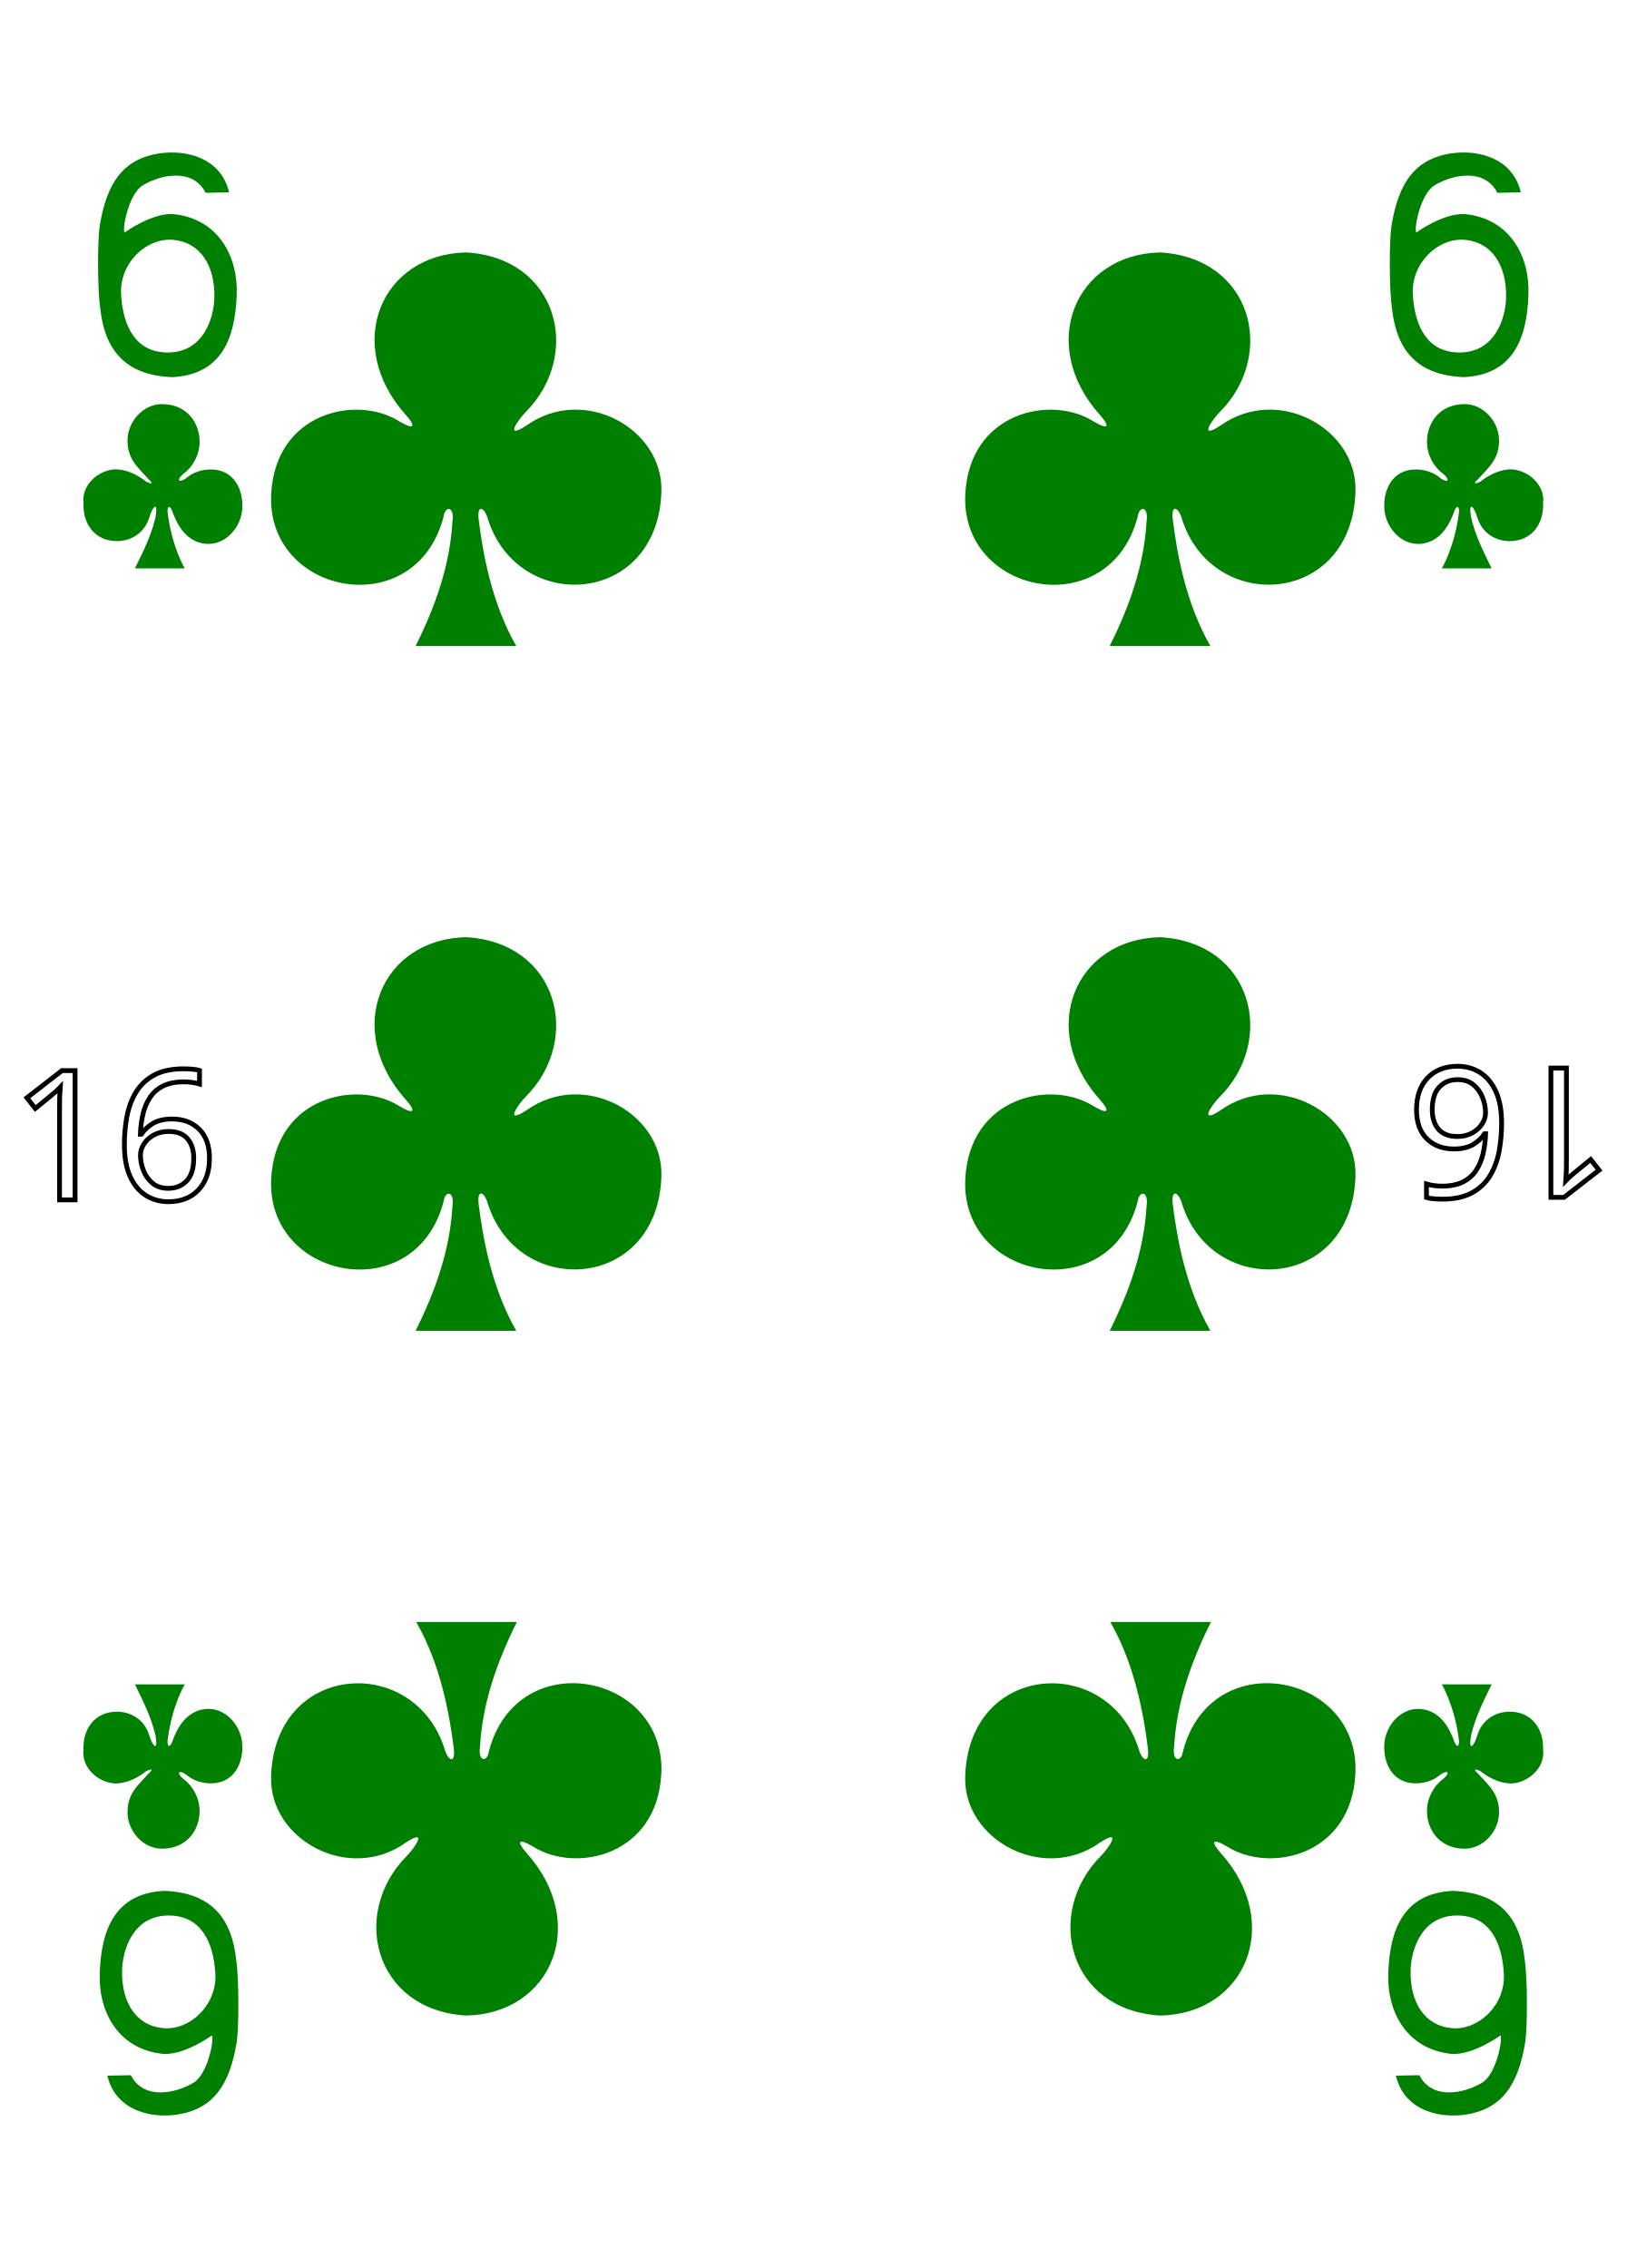
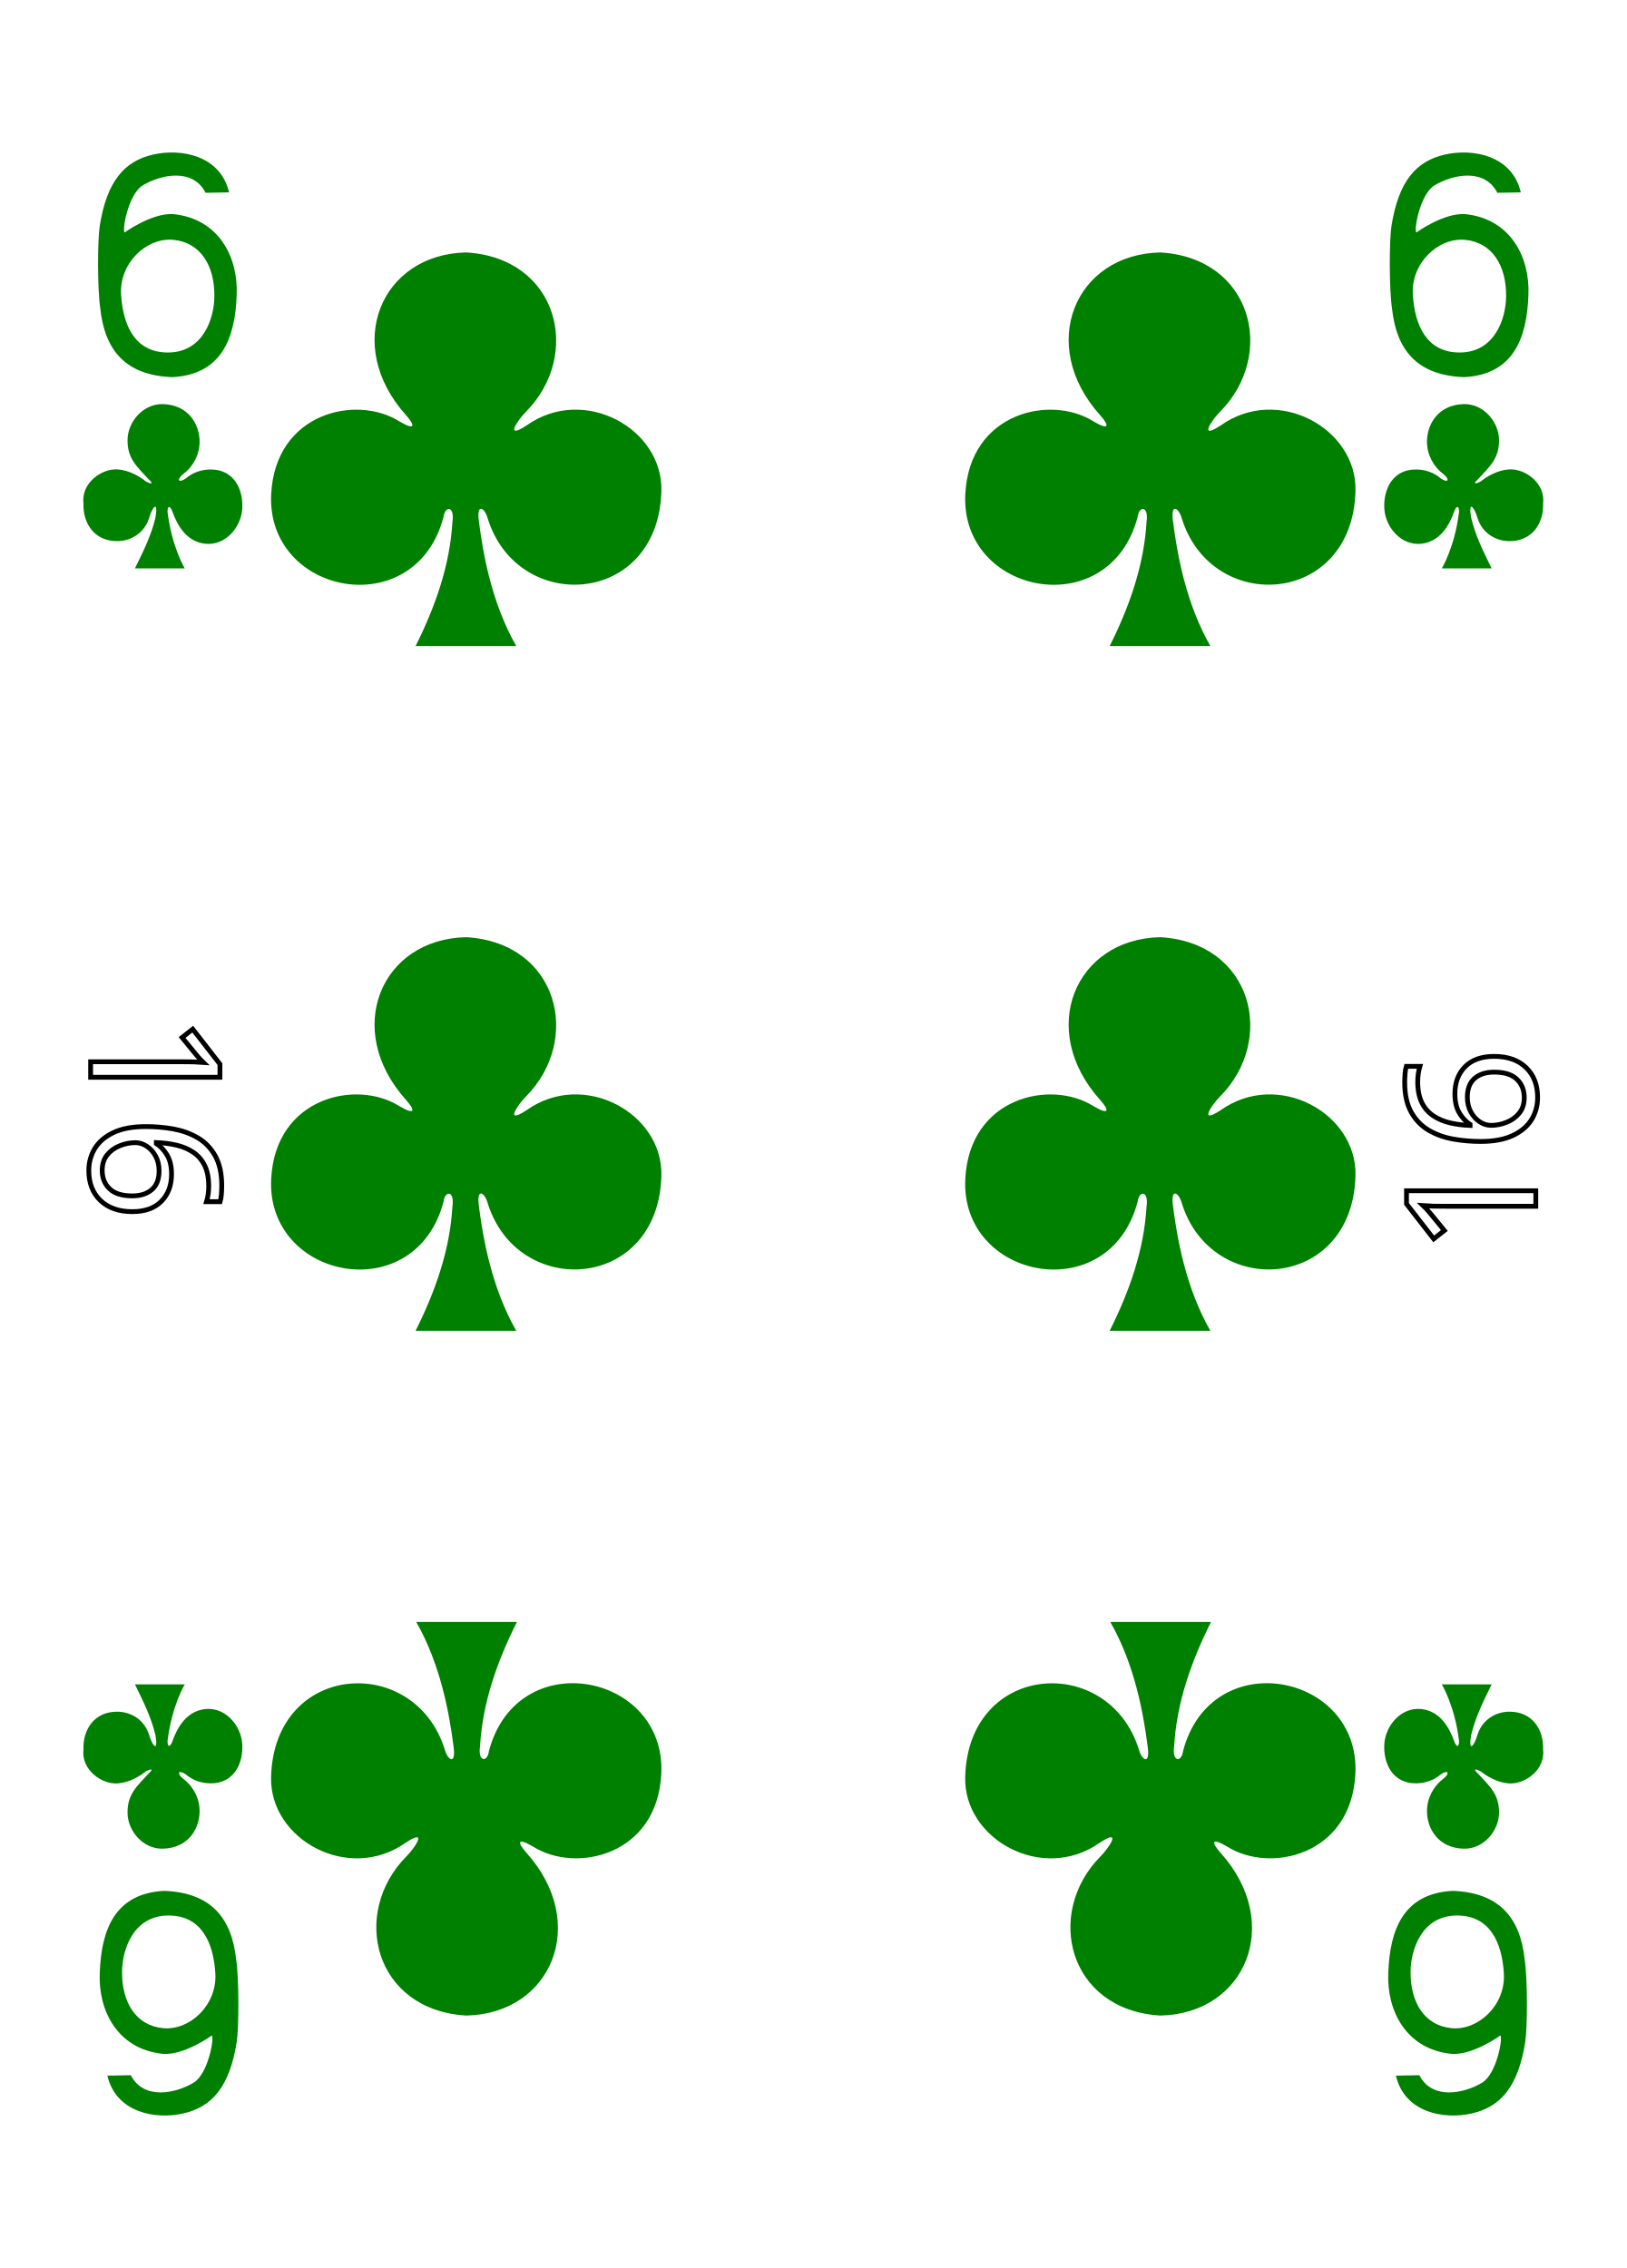
<svg xmlns="http://www.w3.org/2000/svg" width="224.25" height="312.781" id="svg18947" version="1.1">
  <defs id="defs18949" />
  <g transform="translate(-247.874,-381.6862)" id="layer1">
    <g transform="translate(-926.6274,345.5304)" id="g106737" style="display:inline">
      <path d="m 1188.319,78.637 c -0.388,-2.61 -0.382,-9.353 -0.063,-11.345 0.978,-6.107 3.356,-8.9 7.337,-9.816 3.865,-0.889 9.3,0.101 10.492,5.208 l -3.236,0.06 c -1.748,-3.452 -6.171,-2.529 -8.66,-1.028 -1.988,1.199 -2.887,6.194 -2.502,6.501 0,0 3.759,-2.733 6.722,-2.532 6.335,0.648 8.947,6.038 8.726,11.133 -0.2,6.127 -2.18,11.022 -8.893,11.349 -6.382,-0.241 -9.31,-3.658 -9.922,-9.53 z m 15.742,-1.62 c 0.035,-4.252 -1.932,-7.432 -5.652,-7.783 -3.72,-0.351 -7.47,3.213 -7.211,7.545 0.261,4.348 1.975,8.01 6.485,7.99 4.851,-0.022 6.353,-4.727 6.378,-7.752 z" id="path7108-1" style="fill:#008000;fill-opacity:1;display:inline" />
      <path d="m 1384.73,306.456 c 0.388,2.61 0.382,9.353 0.063,11.345 -0.978,6.107 -3.356,8.9 -7.337,9.816 -3.865,0.889 -9.299,-0.101 -10.492,-5.208 l 3.236,-0.06 c 1.748,3.452 6.171,2.529 8.66,1.028 1.988,-1.199 2.887,-6.194 2.502,-6.501 0,0 -3.759,2.733 -6.722,2.532 -6.335,-0.648 -8.947,-6.038 -8.726,-11.133 0.2,-6.127 2.18,-11.022 8.893,-11.349 6.382,0.241 9.31,3.658 9.922,9.53 z m -15.742,1.62 c -0.035,4.252 1.932,7.432 5.652,7.783 3.72,0.351 7.47,-3.213 7.211,-7.545 -0.261,-4.348 -1.975,-8.01 -6.485,-7.99 -4.851,0.022 -6.353,4.728 -6.378,7.752 z" id="path7161-2" style="fill:#008000;fill-opacity:1;display:inline" />
      <g id="g8185" transform="matrix(0.95,0,0,0.95,1198.165,-1273.11)">
        <path style="fill:#008000;fill-opacity:1;display:inline" id="path3237" d="m 136.145,1571.367 c 2.879,-5.776 4.976,-11.701 5.348,-18.037 0.342,-2.332 -1.075,-2.371 -1.288,-0.729 -4.076,15.593 -25.763,11.37 -25.017,-3.296 0.605,-11.895 12.419,-14.454 18.582,-10.565 2.434,1.433 2.296,0.575 0.968,-0.912 -9.155,-10.211 -3.61,-23.362 8.761,-23.602 13.38,0.793 16.851,14.87 8.644,23.148 -1.021,0.995 -3.284,4.191 0.123,1.956 8.287,-5.888 19.787,0.443 19.553,9.521 -0.433,16.739 -20.839,17.987 -25.203,4.006 -0.42,-1.55 -1.629,-2.329 -1.295,0.304 0.605,4.767 1.857,11.954 5.437,18.206 z" />
        <path style="fill:#008000;fill-opacity:1;display:inline" id="path3239" d="m 35.407,1571.367 c 2.879,-5.776 4.976,-11.701 5.348,-18.037 0.342,-2.332 -1.075,-2.371 -1.288,-0.729 -4.076,15.593 -25.763,11.37 -25.017,-3.296 0.605,-11.895 12.419,-14.454 18.582,-10.565 2.434,1.433 2.296,0.575 0.968,-0.912 -9.155,-10.211 -3.61,-23.362 8.761,-23.602 13.38,0.793 16.851,14.87 8.644,23.148 -1.021,0.995 -3.284,4.191 0.123,1.956 8.287,-5.888 19.787,0.443 19.553,9.521 -0.433,16.739 -20.839,17.987 -25.203,4.006 -0.42,-1.55 -1.629,-2.329 -1.295,0.304 0.605,4.767 1.857,11.954 5.437,18.206 z" />
        <path style="fill:#008000;fill-opacity:1;display:inline" id="path3241" d="m 136.145,1471.963 c 2.879,-5.776 4.976,-11.701 5.348,-18.037 0.342,-2.332 -1.075,-2.371 -1.288,-0.729 -4.076,15.593 -25.763,11.37 -25.017,-3.296 0.605,-11.895 12.419,-14.454 18.582,-10.565 2.434,1.433 2.296,0.575 0.968,-0.912 -9.155,-10.211 -3.61,-23.362 8.761,-23.602 13.38,0.793 16.851,14.87 8.644,23.148 -1.021,0.995 -3.284,4.191 0.123,1.956 8.287,-5.888 19.787,0.443 19.553,9.521 -0.433,16.739 -20.839,17.987 -25.203,4.006 -0.42,-1.55 -1.629,-2.329 -1.295,0.304 0.605,4.767 1.857,11.954 5.437,18.206 z" />
        <path style="fill:#008000;fill-opacity:1;display:inline" id="path3243" d="m 35.407,1471.963 c 2.879,-5.776 4.976,-11.701 5.348,-18.037 0.342,-2.332 -1.075,-2.371 -1.288,-0.729 -4.076,15.593 -25.763,11.37 -25.017,-3.296 0.605,-11.895 12.419,-14.454 18.582,-10.565 2.434,1.433 2.296,0.575 0.968,-0.912 -9.155,-10.211 -3.61,-23.362 8.761,-23.602 13.38,0.793 16.851,14.87 8.644,23.148 -1.021,0.995 -3.284,4.191 0.123,1.956 8.287,-5.888 19.787,0.443 19.553,9.521 -0.433,16.739 -20.839,17.987 -25.203,4.006 -0.42,-1.55 -1.629,-2.329 -1.295,0.304 0.605,4.767 1.857,11.954 5.437,18.206 z" />
        <path style="fill:#008000;fill-opacity:1;display:inline" id="path3393" d="m 150.847,1613.629 c -2.879,5.776 -4.976,11.701 -5.348,18.037 -0.342,2.332 1.075,2.371 1.288,0.729 4.076,-15.593 25.763,-11.37 25.017,3.296 -0.605,11.895 -12.419,14.454 -18.582,10.565 -2.434,-1.433 -2.296,-0.575 -0.968,0.912 9.155,10.211 3.61,23.362 -8.761,23.602 -13.38,-0.793 -16.851,-14.87 -8.644,-23.148 1.021,-0.995 3.284,-4.191 -0.123,-1.956 -8.287,5.888 -19.787,-0.443 -19.553,-9.521 0.433,-16.739 20.839,-17.987 25.203,-4.006 0.42,1.55 1.629,2.329 1.295,-0.304 -0.605,-4.767 -1.857,-11.953 -5.437,-18.206 z" />
        <path style="fill:#008000;fill-opacity:1;display:inline" id="path3395" d="m 50.109,1613.629 c -2.879,5.776 -4.976,11.701 -5.348,18.037 -0.342,2.332 1.075,2.371 1.288,0.729 4.076,-15.593 25.763,-11.37 25.017,3.296 -0.605,11.895 -12.419,14.454 -18.582,10.565 -2.434,-1.433 -2.296,-0.575 -0.968,0.912 9.155,10.211 3.61,23.362 -8.761,23.602 -13.38,-0.793 -16.851,-14.87 -8.644,-23.148 1.021,-0.995 3.284,-4.191 -0.123,-1.956 -8.287,5.888 -19.787,-0.443 -19.553,-9.521 0.433,-16.739 20.839,-17.987 25.203,-4.006 0.42,1.55 1.629,2.329 1.295,-0.304 -0.605,-4.767 -1.857,-11.953 -5.437,-18.206 z" />
      </g>
      <path d="m 1193.106,114.547 c 1.133,-2.323 2.235,-4.485 2.835,-7.031 0.398,-2.401 -0.416,-1.509 -0.879,0.065 -0.685,2.183 -2.587,3.177 -4.351,3.2 -3.203,0.044 -4.8,-2.474 -4.7,-5.181 -0.35,-2.849 2.537,-4.864 4.714,-4.709 1.636,0.117 3.063,1 3.926,1.686 0.567,0.3 1.172,0.432 0.328,-0.34 -1.594,-1.741 -2.923,-2.816 -2.894,-5.425 0.027,-2.45 2.122,-5.005 4.898,-4.925 3.469,0.1 5.046,2.746 5.038,5.206 -0.01,1.794 -0.906,3.445 -2.291,4.468 -0.897,0.728 -0.645,1.273 0.378,0.584 0.983,-0.847 2.154,-1.218 3.368,-1.244 3.316,-0.052 4.612,2.813 4.422,5.476 -0.178,2.494 -2.302,5.062 -5.101,4.771 -2.499,-0.286 -3.812,-2.384 -4.565,-4.538 -0.249,-0.66 -0.642,-0.839 -0.631,0.145 0.577,4.805 2.367,7.794 2.38,7.792 z" id="path3462" style="fill:#008000;fill-opacity:1;display:inline" />
      <path d="m 1380.165,268.45 c -1.133,2.323 -2.235,4.485 -2.835,7.031 -0.398,2.401 0.416,1.509 0.879,-0.065 0.685,-2.183 2.586,-3.177 4.351,-3.2 3.203,-0.044 4.8,2.474 4.7,5.181 0.35,2.849 -2.538,4.864 -4.714,4.709 -1.636,-0.117 -3.063,-0.999 -3.926,-1.686 -0.567,-0.3 -1.172,-0.432 -0.328,0.341 1.594,1.741 2.923,2.816 2.894,5.425 -0.028,2.45 -2.122,5.005 -4.898,4.925 -3.469,-0.1 -5.046,-2.746 -5.038,-5.207 0.01,-1.794 0.906,-3.445 2.291,-4.467 0.897,-0.728 0.645,-1.273 -0.378,-0.584 -0.983,0.847 -2.154,1.218 -3.368,1.244 -3.316,0.052 -4.612,-2.813 -4.422,-5.476 0.178,-2.494 2.302,-5.062 5.101,-4.771 2.499,0.286 3.812,2.384 4.565,4.538 0.249,0.66 0.642,0.839 0.631,-0.145 -0.577,-4.805 -2.367,-7.794 -2.38,-7.792 z" id="path3488" style="fill:#008000;fill-opacity:1;display:inline" />
      <path d="m 1366.42,78.637 c -0.388,-2.61 -0.382,-9.353 -0.063,-11.345 0.978,-6.107 3.356,-8.9 7.337,-9.816 3.865,-0.889 9.3,0.101 10.492,5.208 l -3.236,0.06 c -1.748,-3.452 -6.171,-2.529 -8.66,-1.028 -1.988,1.199 -2.887,6.194 -2.502,6.501 0,0 3.759,-2.733 6.722,-2.532 6.335,0.648 8.947,6.038 8.726,11.133 -0.2,6.127 -2.18,11.022 -8.893,11.349 -6.382,-0.241 -9.31,-3.658 -9.922,-9.53 z m 15.742,-1.62 c 0.035,-4.252 -1.932,-7.432 -5.652,-7.783 -3.72,-0.351 -7.47,3.213 -7.211,7.545 0.261,4.348 1.975,8.01 6.485,7.99 4.851,-0.022 6.353,-4.728 6.378,-7.752 z" id="path7108-1-9" style="fill:#008000;fill-opacity:1;display:inline" />
      <path d="m 1207.071,306.456 c 0.388,2.61 0.382,9.353 0.063,11.345 -0.978,6.107 -3.356,8.9 -7.337,9.816 -3.865,0.889 -9.299,-0.101 -10.492,-5.208 l 3.236,-0.06 c 1.748,3.452 6.17,2.529 8.66,1.028 1.988,-1.199 2.887,-6.194 2.502,-6.501 0,0 -3.759,2.733 -6.722,2.532 -6.335,-0.648 -8.947,-6.038 -8.726,-11.133 0.2,-6.127 2.18,-11.022 8.893,-11.349 6.382,0.241 9.31,3.658 9.922,9.53 z m -15.742,1.62 c -0.035,4.252 1.932,7.432 5.652,7.783 3.72,0.351 7.47,-3.213 7.211,-7.545 -0.261,-4.348 -1.975,-8.01 -6.485,-7.99 -4.851,0.022 -6.353,4.728 -6.378,7.752 z" id="path7161-2-2" style="fill:#008000;fill-opacity:1;display:inline" />
      <path d="m 1380.165,114.547 c -1.133,-2.323 -2.235,-4.485 -2.835,-7.031 -0.398,-2.401 0.416,-1.509 0.879,0.065 0.685,2.183 2.586,3.177 4.351,3.2 3.203,0.043 4.8,-2.474 4.7,-5.181 0.35,-2.849 -2.538,-4.864 -4.714,-4.709 -1.636,0.117 -3.063,1 -3.926,1.686 -0.567,0.3 -1.172,0.432 -0.328,-0.341 1.594,-1.741 2.923,-2.816 2.894,-5.425 -0.028,-2.45 -2.122,-5.005 -4.898,-4.925 -3.469,0.1 -5.046,2.746 -5.038,5.206 0.01,1.794 0.906,3.445 2.291,4.468 0.897,0.728 0.645,1.273 -0.378,0.584 -0.983,-0.847 -2.154,-1.218 -3.368,-1.244 -3.316,-0.052 -4.612,2.813 -4.422,5.476 0.178,2.495 2.302,5.062 5.101,4.771 2.499,-0.286 3.812,-2.385 4.565,-4.538 0.249,-0.66 0.642,-0.839 0.631,0.145 -0.577,4.805 -2.367,7.794 -2.38,7.791 z" id="path3462-4" style="fill:#008000;fill-opacity:1;display:inline" />
      <path d="m 1193.106,268.45 c 1.133,2.323 2.235,4.485 2.835,7.031 0.398,2.401 -0.416,1.509 -0.879,-0.065 -0.685,-2.183 -2.587,-3.177 -4.351,-3.2 -3.203,-0.043 -4.8,2.474 -4.7,5.181 -0.35,2.849 2.537,4.864 4.714,4.709 1.636,-0.117 3.063,-0.999 3.926,-1.686 0.567,-0.3 1.172,-0.432 0.328,0.341 -1.594,1.741 -2.923,2.816 -2.894,5.425 0.027,2.45 2.122,5.005 4.898,4.925 3.469,-0.1 5.046,-2.746 5.038,-5.206 -0.01,-1.794 -0.906,-3.445 -2.291,-4.468 -0.897,-0.728 -0.645,-1.273 0.378,-0.584 0.983,0.847 2.154,1.218 3.368,1.244 3.316,0.052 4.612,-2.813 4.422,-5.476 -0.178,-2.494 -2.302,-5.062 -5.101,-4.771 -2.499,0.286 -3.812,2.384 -4.565,4.538 -0.249,0.66 -0.642,0.839 -0.631,-0.145 0.577,-4.805 2.367,-7.794 2.38,-7.791 z" id="path3488-6" style="fill:#008000;fill-opacity:1;display:inline" />
    </g>
    <g transform="translate(-0.02084198,3.3503876e-5)" id="g73">
-       <text xml:space="preserve" style="font-style:normal;font-variant:normal;font-weight:normal;font-stretch:normal;font-size:24.967px;line-height:125%;font-family:'Card Characters';-inkscape-font-specification:'Card Characters, Normal';text-align:start;letter-spacing:0px;word-spacing:0px;writing-mode:lr-tb;text-anchor:start;fill:none;stroke:#000000;stroke-width:0.661;stroke-opacity:1" x="249.386" y="547.165" id="text70860-7">
-         <tspan style="stroke-width:0.661" y="547.165" x="249.386" id="tspan3766">16</tspan>
+       <text transform="matrix(0,1,-1,0,0,0)" xml:space="preserve" style="font-size:24.967px;font-style:normal;font-variant:normal;font-weight:normal;font-stretch:normal;text-align:start;line-height:125%;letter-spacing:0px;word-spacing:0px;writing-mode:lr-tb;text-anchor:start;fill:none;stroke:#000000;stroke-width:0.661;stroke-opacity:1;font-family:Card Characters;-inkscape-font-specification:'Card Characters, Normal'" x="521.394" y="-260.39" id="text70860-7">
+         <tspan style="stroke-width:0.661" y="-260.39" x="521.394" id="tspan3766">16</tspan>
      </text>
-       <text id="text3768" y="-528.988" x="-470.59" style="font-style:normal;font-variant:normal;font-weight:normal;font-stretch:normal;font-size:24.967px;line-height:125%;font-family:'Card Characters';-inkscape-font-specification:'Card Characters, Normal';text-align:start;letter-spacing:0px;word-spacing:0px;writing-mode:lr-tb;text-anchor:start;fill:none;stroke:#000000;stroke-width:0.661;stroke-opacity:1" xml:space="preserve" transform="scale(-1,-1)">
-         <tspan style="stroke-width:0.661" id="tspan3770" x="-470.59" y="-528.988">16</tspan>
+       <text id="text3768" y="459.65" x="-554.76" style="font-size:24.967px;font-style:normal;font-variant:normal;font-weight:normal;font-stretch:normal;text-align:start;line-height:125%;letter-spacing:0px;word-spacing:0px;writing-mode:lr-tb;text-anchor:start;fill:none;stroke:#000000;stroke-width:0.661;stroke-opacity:1;font-family:Card Characters;-inkscape-font-specification:'Card Characters, Normal'" xml:space="preserve" transform="matrix(0,-1,1,0,0,0)">
+         <tspan style="stroke-width:0.661" id="tspan3770" x="-554.76" y="459.65">16</tspan>
      </text>
    </g>
  </g>
</svg>
